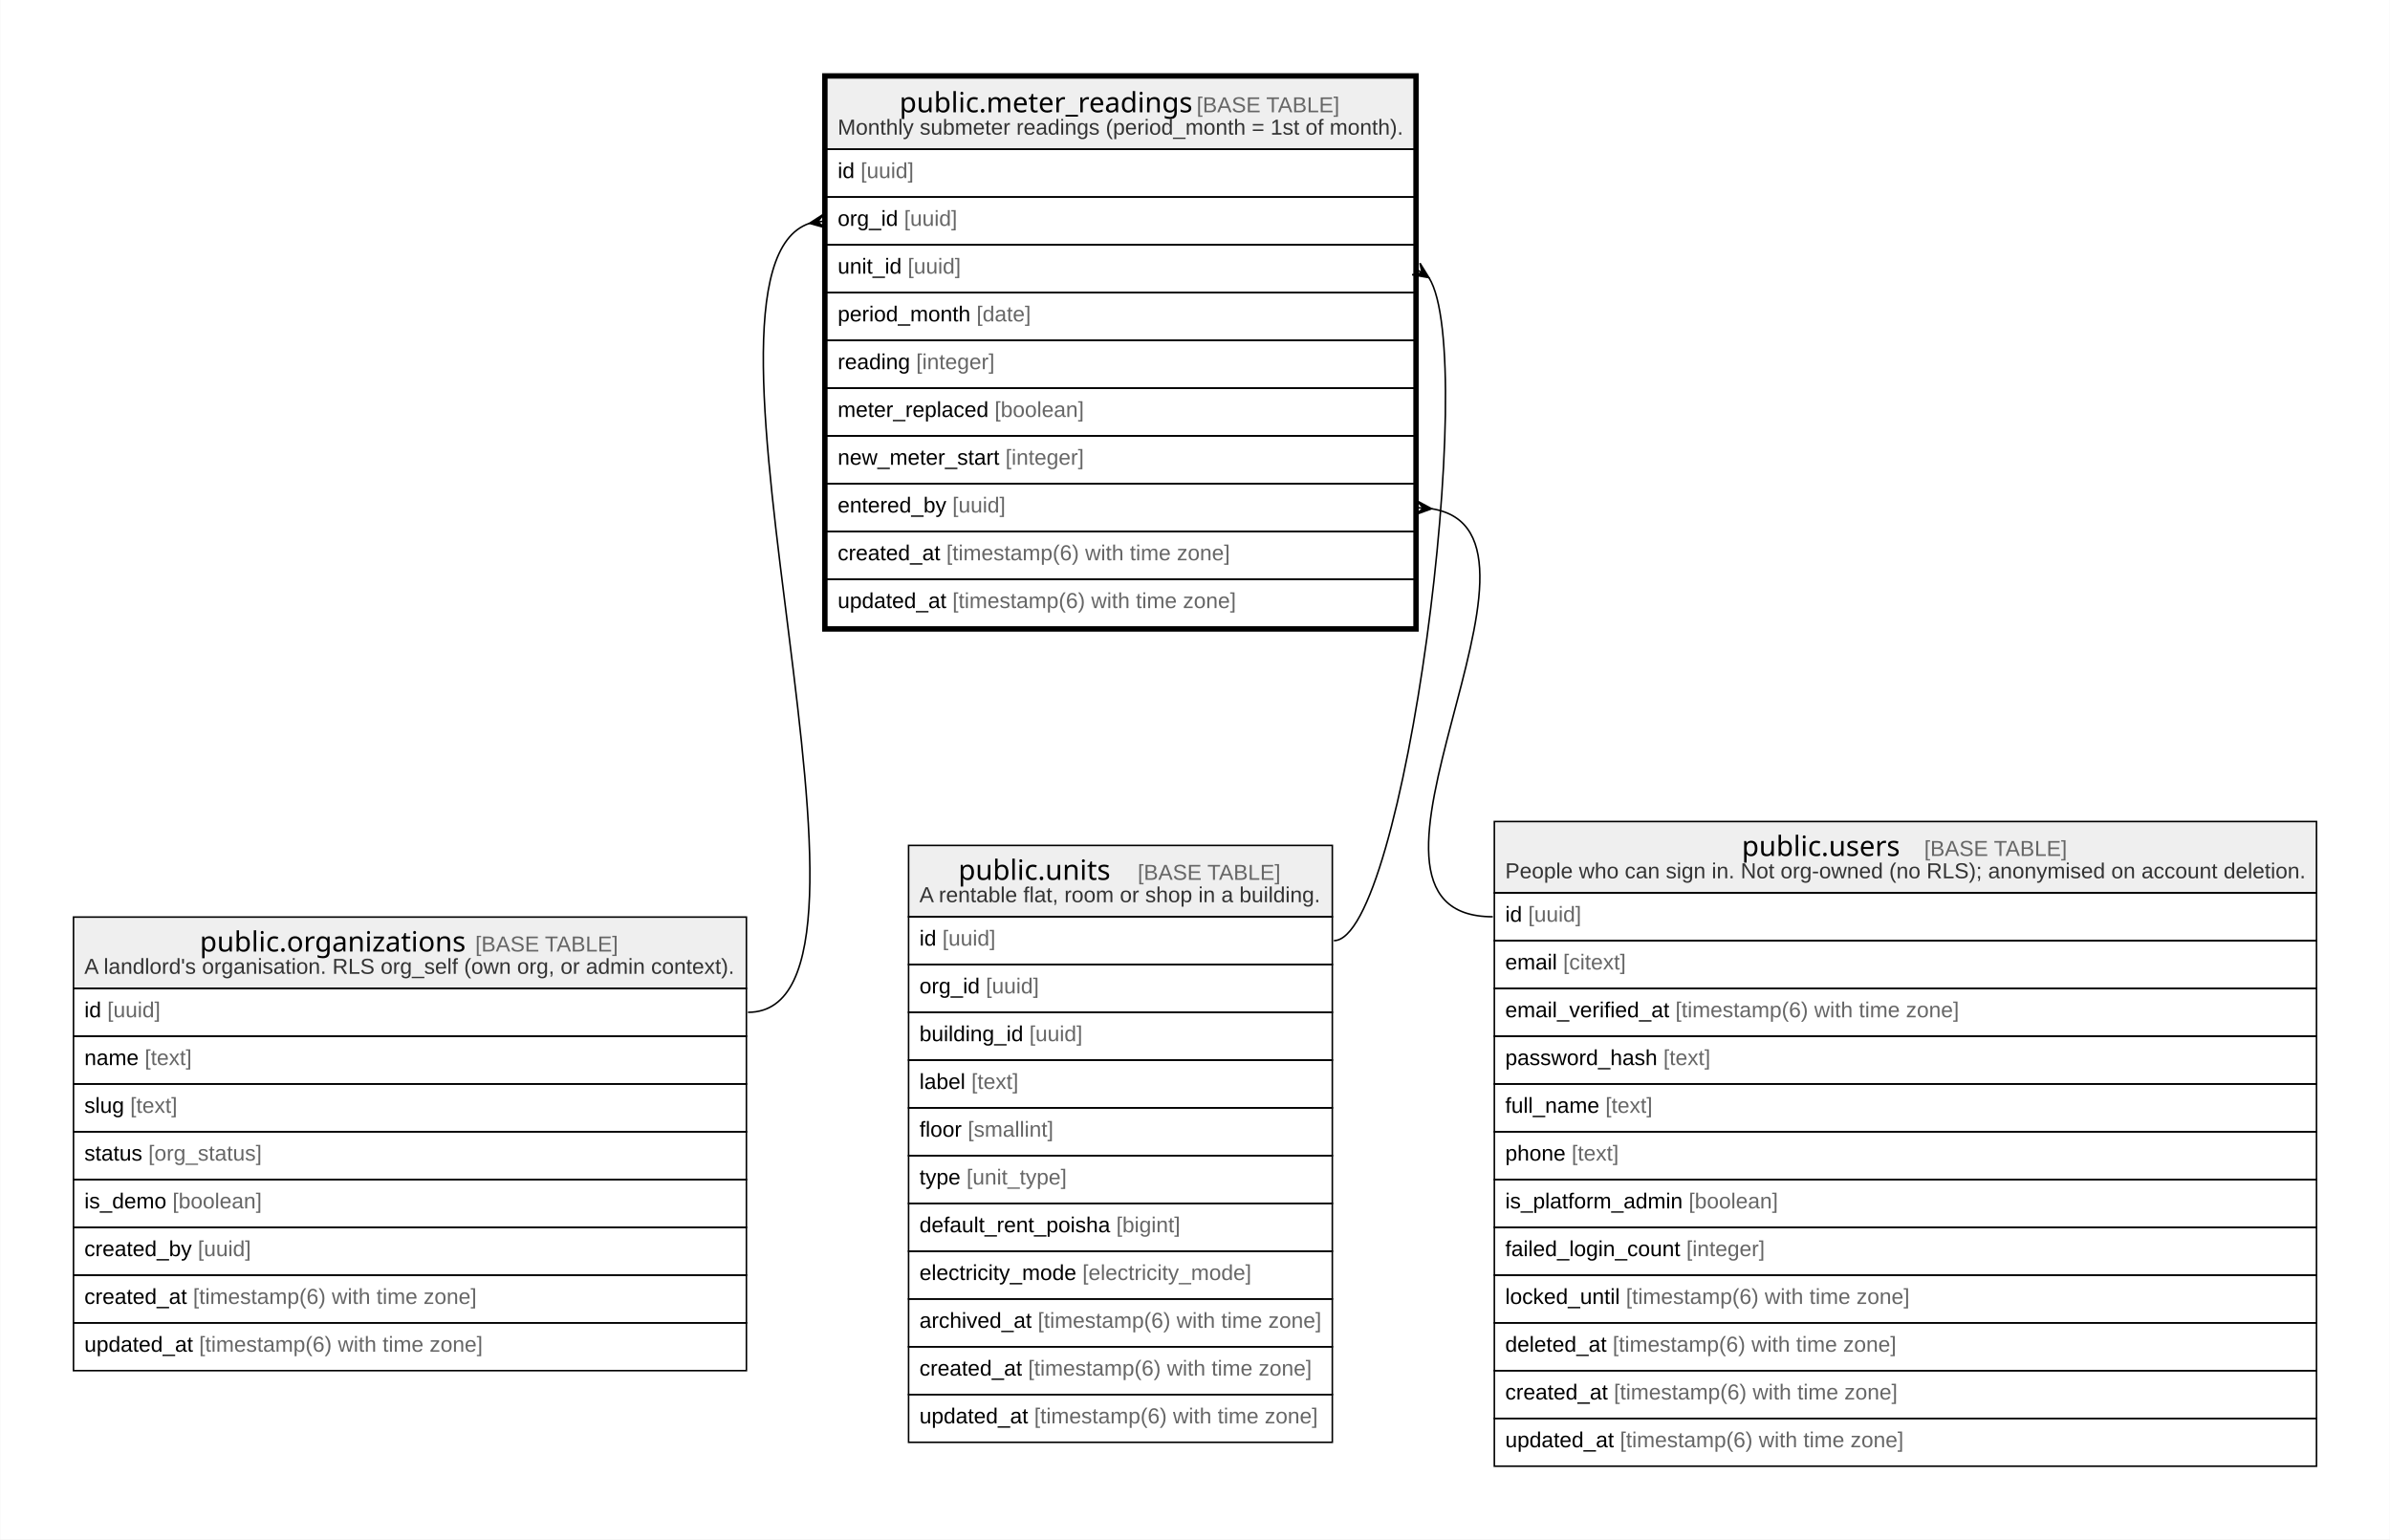
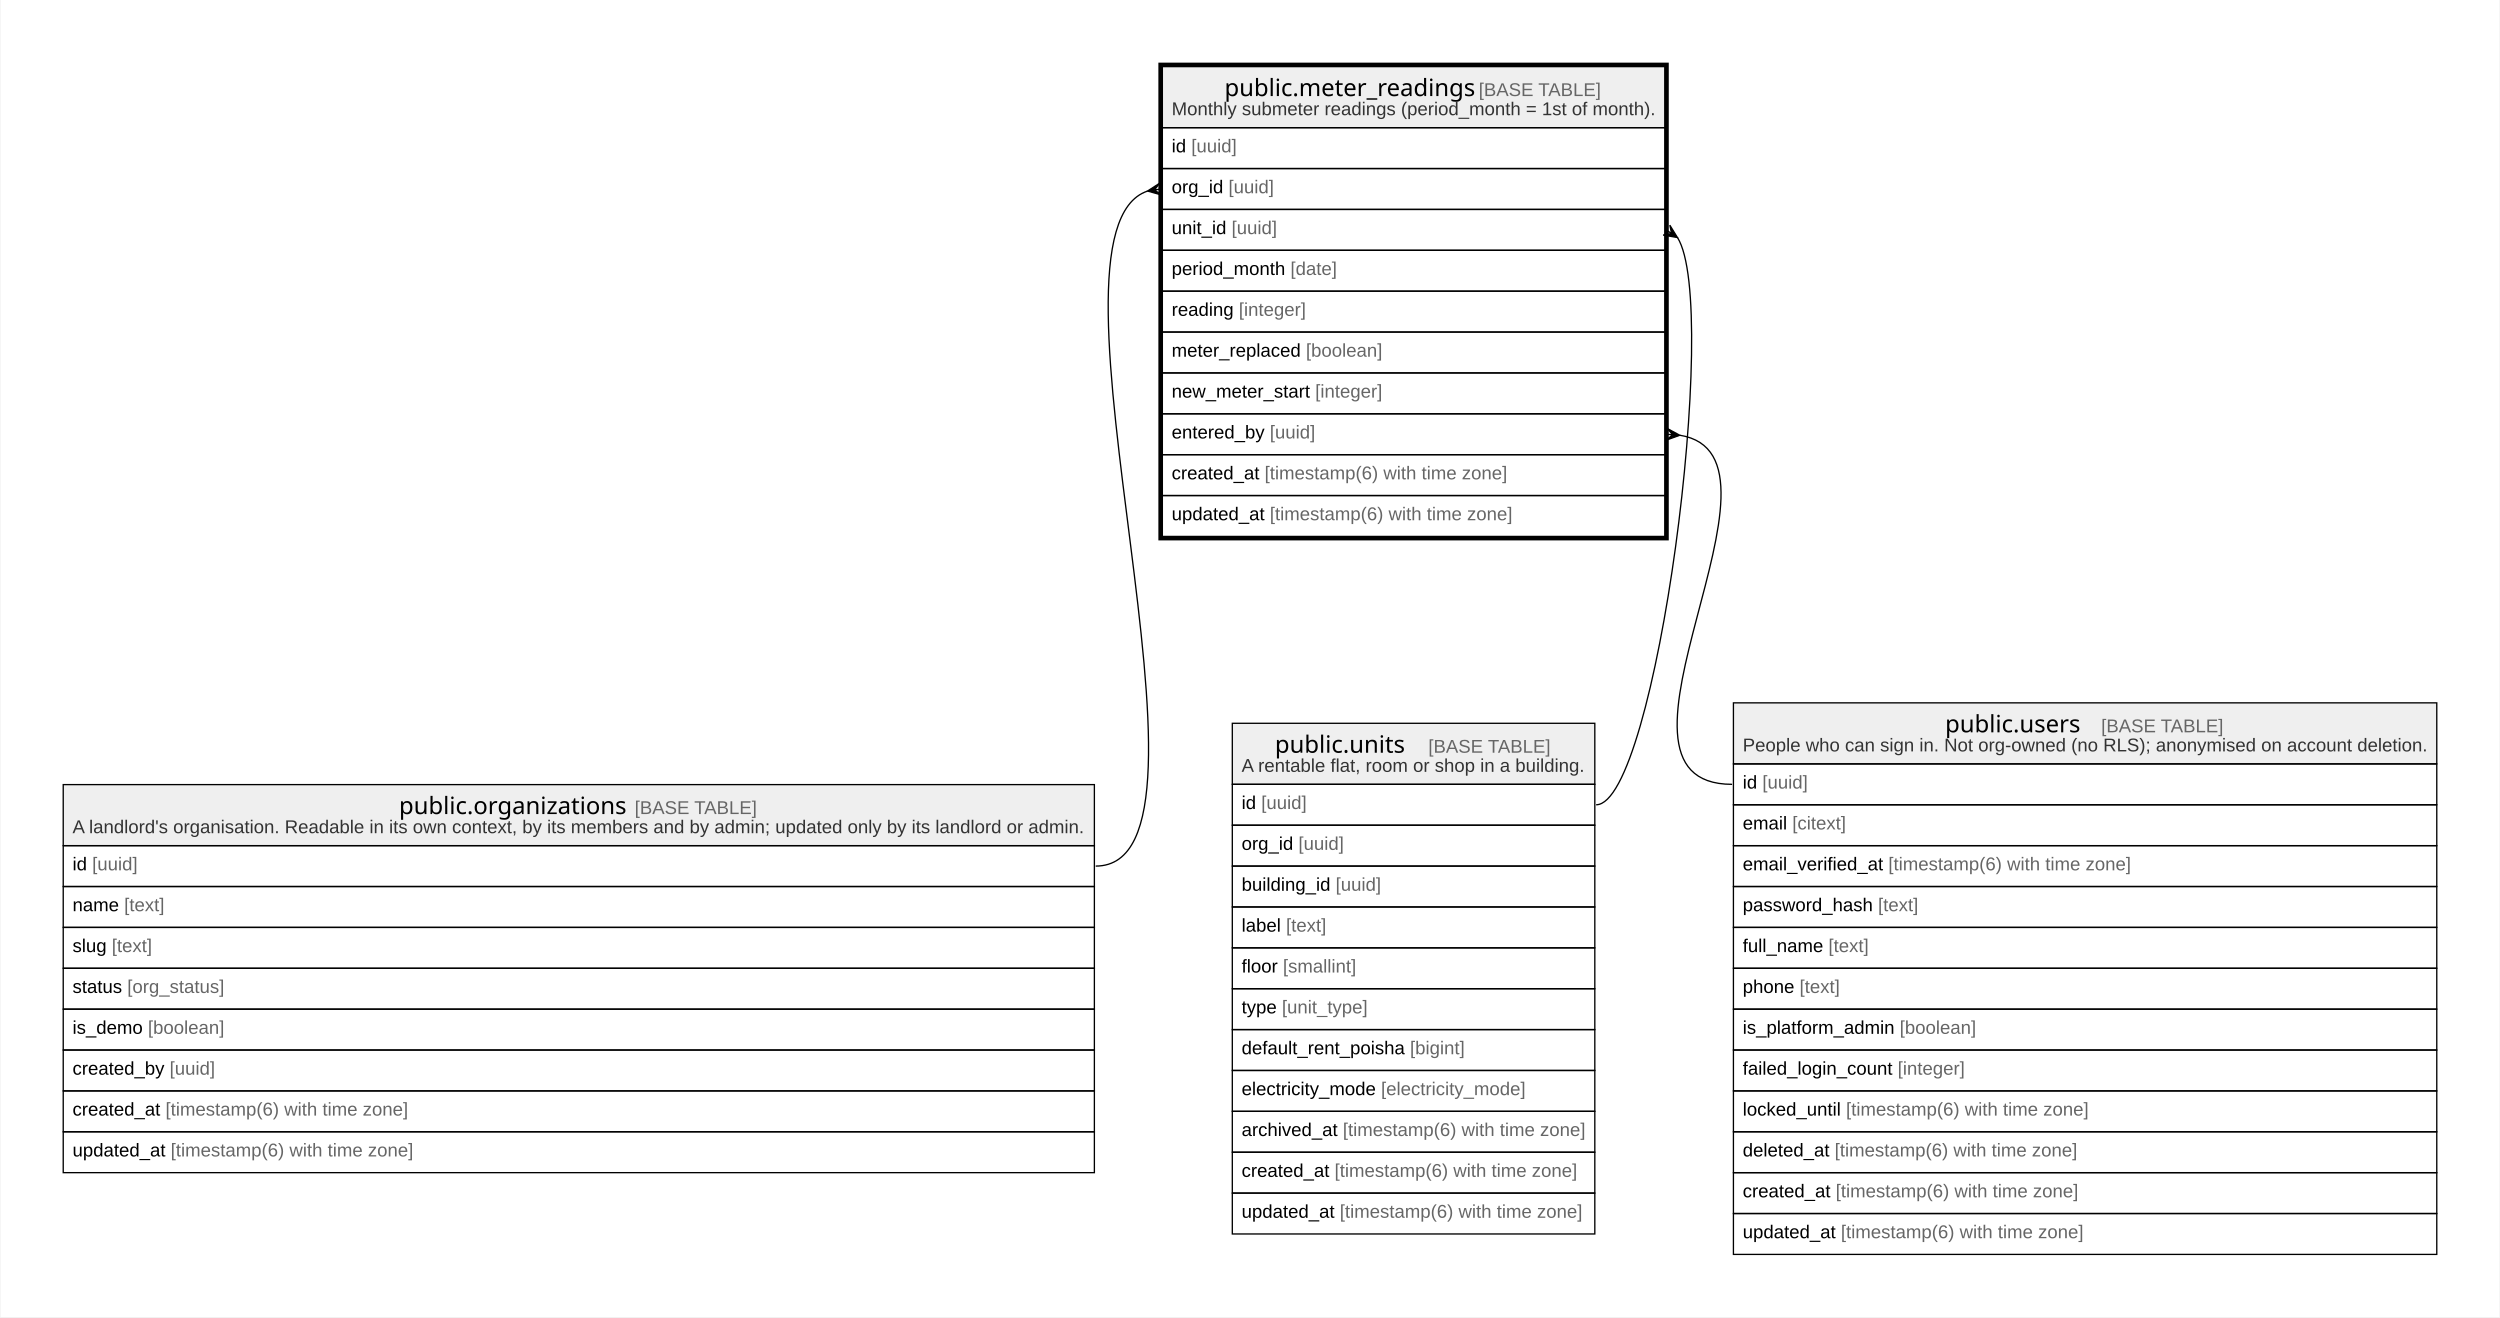
- <svg xmlns="http://www.w3.org/2000/svg" width="1540pt" height="992pt" viewBox="0.00 0.00 1540.28 992.40">
+ <svg xmlns="http://www.w3.org/2000/svg" width="1883pt" height="992pt" viewBox="0.00 0.00 1882.88 992.40">
  <g id="graph0" class="graph" transform="scale(1 1) rotate(0) translate(4 988.4)">
-     <polygon fill="white" stroke="none" points="-4,4 -4,-988.4 1536.28,-988.4 1536.28,4 -4,4" />
+     <polygon fill="white" stroke="none" points="-4,4 -4,-988.4 1878.88,-988.4 1878.88,4 -4,4" />
    <g id="node1" class="node">
-       <polygon fill="#efefef" stroke="none" points="528.8,-892.2 528.8,-938.2 907.37,-938.2 907.37,-892.2 528.8,-892.2" />
-       <polygon fill="none" stroke="black" points="528.8,-892.2 528.8,-938.2 907.37,-938.2 907.37,-892.2 528.8,-892.2" />
-       <text text-anchor="start" x="575.62" y="-916" font-family="Arial Bold" font-size="18.00">public.meter_readings</text>
-       <text text-anchor="start" x="736.06" y="-916" font-family="Arial" font-size="14.00">    </text>
-       <text text-anchor="start" x="767.18" y="-916" font-family="Arial" font-size="14.00" fill="#666666">[BASE TABLE]</text>
-       <text text-anchor="start" x="535.8" y="-901.6" font-family="Arial" font-size="14.00" fill="#333333">Monthly submeter readings (period_month = 1st of month).</text>
-       <polygon fill="none" stroke="black" points="528.8,-861.4 528.8,-892.2 907.37,-892.2 907.37,-861.4 528.8,-861.4" />
-       <text text-anchor="start" x="535.8" y="-873.6" font-family="Arial" font-size="14.00">id </text>
-       <text text-anchor="start" x="550.59" y="-873.6" font-family="Arial" font-size="14.00" fill="#666666">[uuid]</text>
-       <polygon fill="none" stroke="black" points="528.8,-830.6 528.8,-861.4 907.37,-861.4 907.37,-830.6 528.8,-830.6" />
-       <text text-anchor="start" x="535.8" y="-842.8" font-family="Arial" font-size="14.00">org_id </text>
-       <text text-anchor="start" x="578.61" y="-842.8" font-family="Arial" font-size="14.00" fill="#666666">[uuid]</text>
-       <polygon fill="none" stroke="black" points="528.8,-799.8 528.8,-830.6 907.37,-830.6 907.37,-799.8 528.8,-799.8" />
-       <text text-anchor="start" x="535.8" y="-812" font-family="Arial" font-size="14.00">unit_id </text>
-       <text text-anchor="start" x="580.94" y="-812" font-family="Arial" font-size="14.00" fill="#666666">[uuid]</text>
-       <polygon fill="none" stroke="black" points="528.8,-769 528.8,-799.8 907.37,-799.8 907.37,-769 528.8,-769" />
-       <text text-anchor="start" x="535.8" y="-781.2" font-family="Arial" font-size="14.00">period_month </text>
-       <text text-anchor="start" x="625.3" y="-781.2" font-family="Arial" font-size="14.00" fill="#666666">[date]</text>
-       <polygon fill="none" stroke="black" points="528.8,-738.2 528.8,-769 907.37,-769 907.37,-738.2 528.8,-738.2" />
-       <text text-anchor="start" x="535.8" y="-750.4" font-family="Arial" font-size="14.00">reading </text>
-       <text text-anchor="start" x="586.39" y="-750.4" font-family="Arial" font-size="14.00" fill="#666666">[integer]</text>
-       <polygon fill="none" stroke="black" points="528.8,-707.4 528.8,-738.2 907.37,-738.2 907.37,-707.4 528.8,-707.4" />
-       <text text-anchor="start" x="535.8" y="-719.6" font-family="Arial" font-size="14.00">meter_replaced </text>
-       <text text-anchor="start" x="636.97" y="-719.6" font-family="Arial" font-size="14.00" fill="#666666">[boolean]</text>
-       <polygon fill="none" stroke="black" points="528.8,-676.6 528.8,-707.4 907.37,-707.4 907.37,-676.6 528.8,-676.6" />
-       <text text-anchor="start" x="535.8" y="-688.8" font-family="Arial" font-size="14.00">new_meter_start </text>
-       <text text-anchor="start" x="643.96" y="-688.8" font-family="Arial" font-size="14.00" fill="#666666">[integer]</text>
-       <polygon fill="none" stroke="black" points="528.8,-645.8 528.8,-676.6 907.37,-676.6 907.37,-645.8 528.8,-645.8" />
-       <text text-anchor="start" x="535.8" y="-658" font-family="Arial" font-size="14.00">entered_by </text>
-       <text text-anchor="start" x="609.74" y="-658" font-family="Arial" font-size="14.00" fill="#666666">[uuid]</text>
-       <polygon fill="none" stroke="black" points="528.8,-615 528.8,-645.8 907.37,-645.8 907.37,-615 528.8,-615" />
-       <text text-anchor="start" x="535.8" y="-627.2" font-family="Arial" font-size="14.00">created_at </text>
-       <text text-anchor="start" x="605.85" y="-627.2" font-family="Arial" font-size="14.00" fill="#666666">[timestamp(6) with time zone]</text>
-       <polygon fill="none" stroke="black" points="528.8,-584.2 528.8,-615 907.37,-615 907.37,-584.2 528.8,-584.2" />
-       <text text-anchor="start" x="535.8" y="-596.4" font-family="Arial" font-size="14.00">updated_at </text>
-       <text text-anchor="start" x="609.76" y="-596.4" font-family="Arial" font-size="14.00" fill="#666666">[timestamp(6) with time zone]</text>
-       <polygon fill="none" stroke="black" stroke-width="3" points="527.3,-582.7 527.3,-939.7 908.87,-939.7 908.87,-582.7 527.3,-582.7" />
+       <polygon fill="#efefef" stroke="none" points="871.4,-892.2 871.4,-938.2 1249.98,-938.2 1249.98,-892.2 871.4,-892.2" />
+       <polygon fill="none" stroke="black" points="871.4,-892.2 871.4,-938.2 1249.98,-938.2 1249.98,-892.2 871.4,-892.2" />
+       <text text-anchor="start" x="918.22" y="-916" font-family="Arial Bold" font-size="18.00">public.meter_readings</text>
+       <text text-anchor="start" x="1078.67" y="-916" font-family="Arial" font-size="14.00">    </text>
+       <text text-anchor="start" x="1109.78" y="-916" font-family="Arial" font-size="14.00" fill="#666666">[BASE TABLE]</text>
+       <text text-anchor="start" x="878.4" y="-901.6" font-family="Arial" font-size="14.00" fill="#333333">Monthly submeter readings (period_month = 1st of month).</text>
+       <polygon fill="none" stroke="black" points="871.4,-861.4 871.4,-892.2 1249.98,-892.2 1249.98,-861.4 871.4,-861.4" />
+       <text text-anchor="start" x="878.4" y="-873.6" font-family="Arial" font-size="14.00">id </text>
+       <text text-anchor="start" x="893.19" y="-873.6" font-family="Arial" font-size="14.00" fill="#666666">[uuid]</text>
+       <polygon fill="none" stroke="black" points="871.4,-830.6 871.4,-861.4 1249.98,-861.4 1249.98,-830.6 871.4,-830.6" />
+       <text text-anchor="start" x="878.4" y="-842.8" font-family="Arial" font-size="14.00">org_id </text>
+       <text text-anchor="start" x="921.21" y="-842.8" font-family="Arial" font-size="14.00" fill="#666666">[uuid]</text>
+       <polygon fill="none" stroke="black" points="871.4,-799.8 871.4,-830.6 1249.98,-830.6 1249.98,-799.8 871.4,-799.8" />
+       <text text-anchor="start" x="878.4" y="-812" font-family="Arial" font-size="14.00">unit_id </text>
+       <text text-anchor="start" x="923.55" y="-812" font-family="Arial" font-size="14.00" fill="#666666">[uuid]</text>
+       <polygon fill="none" stroke="black" points="871.4,-769 871.4,-799.8 1249.98,-799.8 1249.98,-769 871.4,-769" />
+       <text text-anchor="start" x="878.4" y="-781.2" font-family="Arial" font-size="14.00">period_month </text>
+       <text text-anchor="start" x="967.91" y="-781.2" font-family="Arial" font-size="14.00" fill="#666666">[date]</text>
+       <polygon fill="none" stroke="black" points="871.4,-738.2 871.4,-769 1249.98,-769 1249.98,-738.2 871.4,-738.2" />
+       <text text-anchor="start" x="878.4" y="-750.4" font-family="Arial" font-size="14.00">reading </text>
+       <text text-anchor="start" x="929" y="-750.4" font-family="Arial" font-size="14.00" fill="#666666">[integer]</text>
+       <polygon fill="none" stroke="black" points="871.4,-707.4 871.4,-738.2 1249.98,-738.2 1249.98,-707.4 871.4,-707.4" />
+       <text text-anchor="start" x="878.4" y="-719.6" font-family="Arial" font-size="14.00">meter_replaced </text>
+       <text text-anchor="start" x="979.57" y="-719.6" font-family="Arial" font-size="14.00" fill="#666666">[boolean]</text>
+       <polygon fill="none" stroke="black" points="871.4,-676.6 871.4,-707.4 1249.98,-707.4 1249.98,-676.6 871.4,-676.6" />
+       <text text-anchor="start" x="878.4" y="-688.8" font-family="Arial" font-size="14.00">new_meter_start </text>
+       <text text-anchor="start" x="986.56" y="-688.8" font-family="Arial" font-size="14.00" fill="#666666">[integer]</text>
+       <polygon fill="none" stroke="black" points="871.4,-645.8 871.4,-676.6 1249.98,-676.6 1249.98,-645.8 871.4,-645.8" />
+       <text text-anchor="start" x="878.4" y="-658" font-family="Arial" font-size="14.00">entered_by </text>
+       <text text-anchor="start" x="952.35" y="-658" font-family="Arial" font-size="14.00" fill="#666666">[uuid]</text>
+       <polygon fill="none" stroke="black" points="871.4,-615 871.4,-645.8 1249.98,-645.8 1249.98,-615 871.4,-615" />
+       <text text-anchor="start" x="878.4" y="-627.2" font-family="Arial" font-size="14.00">created_at </text>
+       <text text-anchor="start" x="948.45" y="-627.2" font-family="Arial" font-size="14.00" fill="#666666">[timestamp(6) with time zone]</text>
+       <polygon fill="none" stroke="black" points="871.4,-584.2 871.4,-615 1249.98,-615 1249.98,-584.2 871.4,-584.2" />
+       <text text-anchor="start" x="878.4" y="-596.4" font-family="Arial" font-size="14.00">updated_at </text>
+       <text text-anchor="start" x="952.36" y="-596.4" font-family="Arial" font-size="14.00" fill="#666666">[timestamp(6) with time zone]</text>
+       <polygon fill="none" stroke="black" stroke-width="3" points="869.9,-582.7 869.9,-939.7 1251.48,-939.7 1251.48,-582.7 869.9,-582.7" />
    </g>
    <g id="node2" class="node">
-       <polygon fill="#efefef" stroke="none" points="43.2,-351.2 43.2,-397.2 476.97,-397.2 476.97,-351.2 43.2,-351.2" />
-       <polygon fill="none" stroke="black" points="43.2,-351.2 43.2,-397.2 476.97,-397.2 476.97,-351.2 43.2,-351.2" />
-       <text text-anchor="start" x="124.61" y="-375" font-family="Arial Bold" font-size="18.00">public.organizations</text>
-       <text text-anchor="start" x="271.07" y="-375" font-family="Arial" font-size="14.00">    </text>
-       <text text-anchor="start" x="302.19" y="-375" font-family="Arial" font-size="14.00" fill="#666666">[BASE TABLE]</text>
-       <text text-anchor="start" x="50.2" y="-360.6" font-family="Arial" font-size="14.00" fill="#333333">A landlord's organisation. RLS org_self (own org, or admin context).</text>
-       <polygon fill="none" stroke="black" points="43.2,-320.4 43.2,-351.2 476.97,-351.2 476.97,-320.4 43.2,-320.4" />
+       <polygon fill="#efefef" stroke="none" points="43.2,-351.2 43.2,-397.2 820.18,-397.2 820.18,-351.2 43.2,-351.2" />
+       <polygon fill="none" stroke="black" points="43.2,-351.2 43.2,-397.2 820.18,-397.2 820.18,-351.2 43.2,-351.2" />
+       <text text-anchor="start" x="296.21" y="-375" font-family="Arial Bold" font-size="18.00">public.organizations</text>
+       <text text-anchor="start" x="442.68" y="-375" font-family="Arial" font-size="14.00">    </text>
+       <text text-anchor="start" x="473.79" y="-375" font-family="Arial" font-size="14.00" fill="#666666">[BASE TABLE]</text>
+       <text text-anchor="start" x="50.2" y="-360.6" font-family="Arial" font-size="14.00" fill="#333333">A landlord's organisation. Readable in its own context, by its members and by admin; updated only by its landlord or admin.</text>
+       <polygon fill="none" stroke="black" points="43.2,-320.4 43.2,-351.2 820.18,-351.2 820.18,-320.4 43.2,-320.4" />
      <text text-anchor="start" x="50.2" y="-332.6" font-family="Arial" font-size="14.00">id </text>
      <text text-anchor="start" x="64.99" y="-332.6" font-family="Arial" font-size="14.00" fill="#666666">[uuid]</text>
-       <polygon fill="none" stroke="black" points="43.2,-289.6 43.2,-320.4 476.97,-320.4 476.97,-289.6 43.2,-289.6" />
+       <polygon fill="none" stroke="black" points="43.2,-289.6 43.2,-320.4 820.18,-320.4 820.18,-289.6 43.2,-289.6" />
      <text text-anchor="start" x="50.2" y="-301.8" font-family="Arial" font-size="14.00">name </text>
      <text text-anchor="start" x="89.11" y="-301.8" font-family="Arial" font-size="14.00" fill="#666666">[text]</text>
-       <polygon fill="none" stroke="black" points="43.2,-258.8 43.2,-289.6 476.97,-289.6 476.97,-258.8 43.2,-258.8" />
+       <polygon fill="none" stroke="black" points="43.2,-258.8 43.2,-289.6 820.18,-289.6 820.18,-258.8 43.2,-258.8" />
      <text text-anchor="start" x="50.2" y="-271" font-family="Arial" font-size="14.00">slug </text>
      <text text-anchor="start" x="79.77" y="-271" font-family="Arial" font-size="14.00" fill="#666666">[text]</text>
-       <polygon fill="none" stroke="black" points="43.2,-228 43.2,-258.8 476.97,-258.8 476.97,-228 43.2,-228" />
+       <polygon fill="none" stroke="black" points="43.2,-228 43.2,-258.8 820.18,-258.8 820.18,-228 43.2,-228" />
      <text text-anchor="start" x="50.2" y="-240.2" font-family="Arial" font-size="14.00">status </text>
      <text text-anchor="start" x="91.44" y="-240.2" font-family="Arial" font-size="14.00" fill="#666666">[org_status]</text>
-       <polygon fill="none" stroke="black" points="43.2,-197.2 43.2,-228 476.97,-228 476.97,-197.2 43.2,-197.2" />
+       <polygon fill="none" stroke="black" points="43.2,-197.2 43.2,-228 820.18,-228 820.18,-197.2 43.2,-197.2" />
      <text text-anchor="start" x="50.2" y="-209.4" font-family="Arial" font-size="14.00">is_demo </text>
      <text text-anchor="start" x="107.01" y="-209.4" font-family="Arial" font-size="14.00" fill="#666666">[boolean]</text>
-       <polygon fill="none" stroke="black" points="43.2,-166.4 43.2,-197.2 476.97,-197.2 476.97,-166.4 43.2,-166.4" />
+       <polygon fill="none" stroke="black" points="43.2,-166.4 43.2,-197.2 820.18,-197.2 820.18,-166.4 43.2,-166.4" />
      <text text-anchor="start" x="50.2" y="-178.6" font-family="Arial" font-size="14.00">created_by </text>
      <text text-anchor="start" x="123.36" y="-178.6" font-family="Arial" font-size="14.00" fill="#666666">[uuid]</text>
-       <polygon fill="none" stroke="black" points="43.2,-135.6 43.2,-166.4 476.97,-166.4 476.97,-135.6 43.2,-135.6" />
+       <polygon fill="none" stroke="black" points="43.2,-135.6 43.2,-166.4 820.18,-166.4 820.18,-135.6 43.2,-135.6" />
      <text text-anchor="start" x="50.2" y="-147.8" font-family="Arial" font-size="14.00">created_at </text>
      <text text-anchor="start" x="120.25" y="-147.8" font-family="Arial" font-size="14.00" fill="#666666">[timestamp(6) with time zone]</text>
-       <polygon fill="none" stroke="black" points="43.2,-104.8 43.2,-135.6 476.97,-135.6 476.97,-104.8 43.2,-104.8" />
+       <polygon fill="none" stroke="black" points="43.2,-104.8 43.2,-135.6 820.18,-135.6 820.18,-104.8 43.2,-104.8" />
      <text text-anchor="start" x="50.2" y="-117" font-family="Arial" font-size="14.00">updated_at </text>
      <text text-anchor="start" x="124.16" y="-117" font-family="Arial" font-size="14.00" fill="#666666">[timestamp(6) with time zone]</text>
    </g>
    <g id="edge1" class="edge">
-       <path fill="none" stroke="black" d="M517.68,-844.44C425.05,-813.65 588.22,-335.8 477.97,-335.8" />
-       <polygon fill="black" stroke="black" points="517.59,-844.43 526.79,-850.4 522.86,-845.24 527.14,-845.9 527.14,-845.9 527.14,-845.9 522.86,-845.24 528.15,-841.5 517.59,-844.43" />
+       <path fill="none" stroke="black" d="M860.28,-844.44C767.71,-813.65 931.41,-335.8 821.18,-335.8" />
+       <polygon fill="black" stroke="black" points="860.19,-844.43 869.39,-850.4 865.46,-845.24 869.74,-845.9 869.74,-845.9 869.74,-845.9 865.46,-845.24 870.76,-841.5 860.19,-844.43" />
    </g>
    <g id="node3" class="node">
-       <polygon fill="#efefef" stroke="none" points="581.51,-397.4 581.51,-443.4 854.66,-443.4 854.66,-397.4 581.51,-397.4" />
-       <polygon fill="none" stroke="black" points="581.51,-397.4 581.51,-443.4 854.66,-443.4 854.66,-397.4 581.51,-397.4" />
-       <text text-anchor="start" x="613.59" y="-421.2" font-family="Arial Bold" font-size="18.00">public.units</text>
-       <text text-anchor="start" x="698.09" y="-421.2" font-family="Arial" font-size="14.00">    </text>
-       <text text-anchor="start" x="729.21" y="-421.2" font-family="Arial" font-size="14.00" fill="#666666">[BASE TABLE]</text>
-       <text text-anchor="start" x="588.51" y="-406.8" font-family="Arial" font-size="14.00" fill="#333333">A rentable flat, room or shop in a building.</text>
-       <polygon fill="none" stroke="black" points="581.51,-366.6 581.51,-397.4 854.66,-397.4 854.66,-366.6 581.51,-366.6" />
-       <text text-anchor="start" x="588.51" y="-378.8" font-family="Arial" font-size="14.00">id </text>
-       <text text-anchor="start" x="603.3" y="-378.8" font-family="Arial" font-size="14.00" fill="#666666">[uuid]</text>
-       <polygon fill="none" stroke="black" points="581.51,-335.8 581.51,-366.6 854.66,-366.6 854.66,-335.8 581.51,-335.8" />
-       <text text-anchor="start" x="588.51" y="-348" font-family="Arial" font-size="14.00">org_id </text>
-       <text text-anchor="start" x="631.32" y="-348" font-family="Arial" font-size="14.00" fill="#666666">[uuid]</text>
-       <polygon fill="none" stroke="black" points="581.51,-305 581.51,-335.8 854.66,-335.8 854.66,-305 581.51,-305" />
-       <text text-anchor="start" x="588.51" y="-317.2" font-family="Arial" font-size="14.00">building_id </text>
-       <text text-anchor="start" x="659.35" y="-317.2" font-family="Arial" font-size="14.00" fill="#666666">[uuid]</text>
-       <polygon fill="none" stroke="black" points="581.51,-274.2 581.51,-305 854.66,-305 854.66,-274.2 581.51,-274.2" />
-       <text text-anchor="start" x="588.51" y="-286.4" font-family="Arial" font-size="14.00">label </text>
-       <text text-anchor="start" x="621.98" y="-286.4" font-family="Arial" font-size="14.00" fill="#666666">[text]</text>
-       <polygon fill="none" stroke="black" points="581.51,-243.4 581.51,-274.2 854.66,-274.2 854.66,-243.4 581.51,-243.4" />
-       <text text-anchor="start" x="588.51" y="-255.6" font-family="Arial" font-size="14.00">floor </text>
-       <text text-anchor="start" x="619.64" y="-255.6" font-family="Arial" font-size="14.00" fill="#666666">[smallint]</text>
-       <polygon fill="none" stroke="black" points="581.51,-212.6 581.51,-243.4 854.66,-243.4 854.66,-212.6 581.51,-212.6" />
-       <text text-anchor="start" x="588.51" y="-224.8" font-family="Arial" font-size="14.00">type </text>
-       <text text-anchor="start" x="618.86" y="-224.8" font-family="Arial" font-size="14.00" fill="#666666">[unit_type]</text>
-       <polygon fill="none" stroke="black" points="581.51,-181.8 581.51,-212.6 854.66,-212.6 854.66,-181.8 581.51,-181.8" />
-       <text text-anchor="start" x="588.51" y="-194" font-family="Arial" font-size="14.00">default_rent_poisha </text>
-       <text text-anchor="start" x="715.39" y="-194" font-family="Arial" font-size="14.00" fill="#666666">[bigint]</text>
-       <polygon fill="none" stroke="black" points="581.51,-151 581.51,-181.8 854.66,-181.8 854.66,-151 581.51,-151" />
-       <text text-anchor="start" x="588.51" y="-163.2" font-family="Arial" font-size="14.00">electricity_mode </text>
-       <text text-anchor="start" x="693.55" y="-163.2" font-family="Arial" font-size="14.00" fill="#666666">[electricity_mode]</text>
-       <polygon fill="none" stroke="black" points="581.51,-120.2 581.51,-151 854.66,-151 854.66,-120.2 581.51,-120.2" />
-       <text text-anchor="start" x="588.51" y="-132.4" font-family="Arial" font-size="14.00">archived_at </text>
-       <text text-anchor="start" x="664.78" y="-132.4" font-family="Arial" font-size="14.00" fill="#666666">[timestamp(6) with time zone]</text>
-       <polygon fill="none" stroke="black" points="581.51,-89.4 581.51,-120.2 854.66,-120.2 854.66,-89.4 581.51,-89.4" />
-       <text text-anchor="start" x="588.51" y="-101.6" font-family="Arial" font-size="14.00">created_at </text>
-       <text text-anchor="start" x="658.56" y="-101.6" font-family="Arial" font-size="14.00" fill="#666666">[timestamp(6) with time zone]</text>
-       <polygon fill="none" stroke="black" points="581.51,-58.6 581.51,-89.4 854.66,-89.4 854.66,-58.6 581.51,-58.6" />
-       <text text-anchor="start" x="588.51" y="-70.8" font-family="Arial" font-size="14.00">updated_at </text>
-       <text text-anchor="start" x="662.47" y="-70.8" font-family="Arial" font-size="14.00" fill="#666666">[timestamp(6) with time zone]</text>
+       <polygon fill="#efefef" stroke="none" points="924.11,-397.4 924.11,-443.4 1197.26,-443.4 1197.26,-397.4 924.11,-397.4" />
+       <polygon fill="none" stroke="black" points="924.11,-397.4 924.11,-443.4 1197.26,-443.4 1197.26,-397.4 924.11,-397.4" />
+       <text text-anchor="start" x="956.2" y="-421.2" font-family="Arial Bold" font-size="18.00">public.units</text>
+       <text text-anchor="start" x="1040.69" y="-421.2" font-family="Arial" font-size="14.00">    </text>
+       <text text-anchor="start" x="1071.81" y="-421.2" font-family="Arial" font-size="14.00" fill="#666666">[BASE TABLE]</text>
+       <text text-anchor="start" x="931.11" y="-406.8" font-family="Arial" font-size="14.00" fill="#333333">A rentable flat, room or shop in a building.</text>
+       <polygon fill="none" stroke="black" points="924.11,-366.6 924.11,-397.4 1197.26,-397.4 1197.26,-366.6 924.11,-366.6" />
+       <text text-anchor="start" x="931.11" y="-378.8" font-family="Arial" font-size="14.00">id </text>
+       <text text-anchor="start" x="945.9" y="-378.8" font-family="Arial" font-size="14.00" fill="#666666">[uuid]</text>
+       <polygon fill="none" stroke="black" points="924.11,-335.8 924.11,-366.6 1197.26,-366.6 1197.26,-335.8 924.11,-335.8" />
+       <text text-anchor="start" x="931.11" y="-348" font-family="Arial" font-size="14.00">org_id </text>
+       <text text-anchor="start" x="973.92" y="-348" font-family="Arial" font-size="14.00" fill="#666666">[uuid]</text>
+       <polygon fill="none" stroke="black" points="924.11,-305 924.11,-335.8 1197.26,-335.8 1197.26,-305 924.11,-305" />
+       <text text-anchor="start" x="931.11" y="-317.2" font-family="Arial" font-size="14.00">building_id </text>
+       <text text-anchor="start" x="1001.95" y="-317.2" font-family="Arial" font-size="14.00" fill="#666666">[uuid]</text>
+       <polygon fill="none" stroke="black" points="924.11,-274.2 924.11,-305 1197.26,-305 1197.26,-274.2 924.11,-274.2" />
+       <text text-anchor="start" x="931.11" y="-286.4" font-family="Arial" font-size="14.00">label </text>
+       <text text-anchor="start" x="964.58" y="-286.4" font-family="Arial" font-size="14.00" fill="#666666">[text]</text>
+       <polygon fill="none" stroke="black" points="924.11,-243.4 924.11,-274.2 1197.26,-274.2 1197.26,-243.4 924.11,-243.4" />
+       <text text-anchor="start" x="931.11" y="-255.6" font-family="Arial" font-size="14.00">floor </text>
+       <text text-anchor="start" x="962.24" y="-255.6" font-family="Arial" font-size="14.00" fill="#666666">[smallint]</text>
+       <polygon fill="none" stroke="black" points="924.11,-212.6 924.11,-243.4 1197.26,-243.4 1197.26,-212.6 924.11,-212.6" />
+       <text text-anchor="start" x="931.11" y="-224.8" font-family="Arial" font-size="14.00">type </text>
+       <text text-anchor="start" x="961.47" y="-224.8" font-family="Arial" font-size="14.00" fill="#666666">[unit_type]</text>
+       <polygon fill="none" stroke="black" points="924.11,-181.8 924.11,-212.6 1197.26,-212.6 1197.26,-181.8 924.11,-181.8" />
+       <text text-anchor="start" x="931.11" y="-194" font-family="Arial" font-size="14.00">default_rent_poisha </text>
+       <text text-anchor="start" x="1057.99" y="-194" font-family="Arial" font-size="14.00" fill="#666666">[bigint]</text>
+       <polygon fill="none" stroke="black" points="924.11,-151 924.11,-181.8 1197.26,-181.8 1197.26,-151 924.11,-151" />
+       <text text-anchor="start" x="931.11" y="-163.2" font-family="Arial" font-size="14.00">electricity_mode </text>
+       <text text-anchor="start" x="1036.16" y="-163.2" font-family="Arial" font-size="14.00" fill="#666666">[electricity_mode]</text>
+       <polygon fill="none" stroke="black" points="924.11,-120.2 924.11,-151 1197.26,-151 1197.26,-120.2 924.11,-120.2" />
+       <text text-anchor="start" x="931.11" y="-132.4" font-family="Arial" font-size="14.00">archived_at </text>
+       <text text-anchor="start" x="1007.38" y="-132.4" font-family="Arial" font-size="14.00" fill="#666666">[timestamp(6) with time zone]</text>
+       <polygon fill="none" stroke="black" points="924.11,-89.4 924.11,-120.2 1197.26,-120.2 1197.26,-89.4 924.11,-89.4" />
+       <text text-anchor="start" x="931.11" y="-101.6" font-family="Arial" font-size="14.00">created_at </text>
+       <text text-anchor="start" x="1001.16" y="-101.6" font-family="Arial" font-size="14.00" fill="#666666">[timestamp(6) with time zone]</text>
+       <polygon fill="none" stroke="black" points="924.11,-58.6 924.11,-89.4 1197.26,-89.4 1197.26,-58.6 924.11,-58.6" />
+       <text text-anchor="start" x="931.11" y="-70.8" font-family="Arial" font-size="14.00">updated_at </text>
+       <text text-anchor="start" x="1005.07" y="-70.8" font-family="Arial" font-size="14.00" fill="#666666">[timestamp(6) with time zone]</text>
    </g>
    <g id="edge2" class="edge">
-       <path fill="none" stroke="black" d="M916.93,-809.4C949.68,-758 900.84,-382 855.66,-382" />
-       <polygon fill="black" stroke="black" points="916.93,-809.41 906.13,-811.29 912.51,-812.4 908.93,-814.82 908.93,-814.82 908.93,-814.82 912.51,-812.4 911.17,-818.74 916.93,-809.41" />
+       <path fill="none" stroke="black" d="M1259.54,-809.4C1292.28,-758 1243.44,-382 1198.26,-382" />
+       <polygon fill="black" stroke="black" points="1259.53,-809.41 1248.73,-811.29 1255.12,-812.4 1251.53,-814.82 1251.53,-814.82 1251.53,-814.82 1255.12,-812.4 1253.78,-818.74 1259.53,-809.41" />
    </g>
    <g id="node4" class="node">
-       <polygon fill="#efefef" stroke="none" points="959.1,-412.8 959.1,-458.8 1489.08,-458.8 1489.08,-412.8 959.1,-412.8" />
-       <polygon fill="none" stroke="black" points="959.1,-412.8 959.1,-458.8 1489.08,-458.8 1489.08,-412.8 959.1,-412.8" />
-       <text text-anchor="start" x="1118.6" y="-436.6" font-family="Arial Bold" font-size="18.00">public.users</text>
-       <text text-anchor="start" x="1205.08" y="-436.6" font-family="Arial" font-size="14.00">    </text>
-       <text text-anchor="start" x="1236.2" y="-436.6" font-family="Arial" font-size="14.00" fill="#666666">[BASE TABLE]</text>
-       <text text-anchor="start" x="966.1" y="-422.2" font-family="Arial" font-size="14.00" fill="#333333">People who can sign in. Not org-owned (no RLS); anonymised on account deletion.</text>
-       <polygon fill="none" stroke="black" points="959.1,-382 959.1,-412.8 1489.08,-412.8 1489.08,-382 959.1,-382" />
-       <text text-anchor="start" x="966.1" y="-394.2" font-family="Arial" font-size="14.00">id </text>
-       <text text-anchor="start" x="980.89" y="-394.2" font-family="Arial" font-size="14.00" fill="#666666">[uuid]</text>
-       <polygon fill="none" stroke="black" points="959.1,-351.2 959.1,-382 1489.08,-382 1489.08,-351.2 959.1,-351.2" />
-       <text text-anchor="start" x="966.1" y="-363.4" font-family="Arial" font-size="14.00">email </text>
-       <text text-anchor="start" x="1003.44" y="-363.4" font-family="Arial" font-size="14.00" fill="#666666">[citext]</text>
-       <polygon fill="none" stroke="black" points="959.1,-320.4 959.1,-351.2 1489.08,-351.2 1489.08,-320.4 959.1,-320.4" />
-       <text text-anchor="start" x="966.1" y="-332.6" font-family="Arial" font-size="14.00">email_verified_at </text>
-       <text text-anchor="start" x="1075.82" y="-332.6" font-family="Arial" font-size="14.00" fill="#666666">[timestamp(6) with time zone]</text>
-       <polygon fill="none" stroke="black" points="959.1,-289.6 959.1,-320.4 1489.08,-320.4 1489.08,-289.6 959.1,-289.6" />
-       <text text-anchor="start" x="966.1" y="-301.8" font-family="Arial" font-size="14.00">password_hash </text>
-       <text text-anchor="start" x="1068.05" y="-301.8" font-family="Arial" font-size="14.00" fill="#666666">[text]</text>
-       <polygon fill="none" stroke="black" points="959.1,-258.8 959.1,-289.6 1489.08,-289.6 1489.08,-258.8 959.1,-258.8" />
-       <text text-anchor="start" x="966.1" y="-271" font-family="Arial" font-size="14.00">full_name </text>
-       <text text-anchor="start" x="1030.69" y="-271" font-family="Arial" font-size="14.00" fill="#666666">[text]</text>
-       <polygon fill="none" stroke="black" points="959.1,-228 959.1,-258.8 1489.08,-258.8 1489.08,-228 959.1,-228" />
-       <text text-anchor="start" x="966.1" y="-240.2" font-family="Arial" font-size="14.00">phone </text>
-       <text text-anchor="start" x="1008.92" y="-240.2" font-family="Arial" font-size="14.00" fill="#666666">[text]</text>
-       <polygon fill="none" stroke="black" points="959.1,-197.2 959.1,-228 1489.08,-228 1489.08,-197.2 959.1,-197.2" />
-       <text text-anchor="start" x="966.1" y="-209.4" font-family="Arial" font-size="14.00">is_platform_admin </text>
-       <text text-anchor="start" x="1084.37" y="-209.4" font-family="Arial" font-size="14.00" fill="#666666">[boolean]</text>
-       <polygon fill="none" stroke="black" points="959.1,-166.4 959.1,-197.2 1489.08,-197.2 1489.08,-166.4 959.1,-166.4" />
-       <text text-anchor="start" x="966.1" y="-178.6" font-family="Arial" font-size="14.00">failed_login_count </text>
-       <text text-anchor="start" x="1082.86" y="-178.6" font-family="Arial" font-size="14.00" fill="#666666">[integer]</text>
-       <polygon fill="none" stroke="black" points="959.1,-135.6 959.1,-166.4 1489.08,-166.4 1489.08,-135.6 959.1,-135.6" />
-       <text text-anchor="start" x="966.1" y="-147.8" font-family="Arial" font-size="14.00">locked_until </text>
-       <text text-anchor="start" x="1043.93" y="-147.8" font-family="Arial" font-size="14.00" fill="#666666">[timestamp(6) with time zone]</text>
-       <polygon fill="none" stroke="black" points="959.1,-104.8 959.1,-135.6 1489.08,-135.6 1489.08,-104.8 959.1,-104.8" />
-       <text text-anchor="start" x="966.1" y="-117" font-family="Arial" font-size="14.00">deleted_at </text>
-       <text text-anchor="start" x="1035.38" y="-117" font-family="Arial" font-size="14.00" fill="#666666">[timestamp(6) with time zone]</text>
-       <polygon fill="none" stroke="black" points="959.1,-74 959.1,-104.8 1489.08,-104.8 1489.08,-74 959.1,-74" />
-       <text text-anchor="start" x="966.1" y="-86.2" font-family="Arial" font-size="14.00">created_at </text>
-       <text text-anchor="start" x="1036.15" y="-86.2" font-family="Arial" font-size="14.00" fill="#666666">[timestamp(6) with time zone]</text>
-       <polygon fill="none" stroke="black" points="959.1,-43.2 959.1,-74 1489.08,-74 1489.08,-43.2 959.1,-43.2" />
-       <text text-anchor="start" x="966.1" y="-55.4" font-family="Arial" font-size="14.00">updated_at </text>
-       <text text-anchor="start" x="1040.06" y="-55.4" font-family="Arial" font-size="14.00" fill="#666666">[timestamp(6) with time zone]</text>
+       <polygon fill="#efefef" stroke="none" points="1301.7,-412.8 1301.7,-458.8 1831.68,-458.8 1831.68,-412.8 1301.7,-412.8" />
+       <polygon fill="none" stroke="black" points="1301.7,-412.8 1301.7,-458.8 1831.68,-458.8 1831.68,-412.8 1301.7,-412.8" />
+       <text text-anchor="start" x="1461.2" y="-436.6" font-family="Arial Bold" font-size="18.00">public.users</text>
+       <text text-anchor="start" x="1547.69" y="-436.6" font-family="Arial" font-size="14.00">    </text>
+       <text text-anchor="start" x="1578.8" y="-436.6" font-family="Arial" font-size="14.00" fill="#666666">[BASE TABLE]</text>
+       <text text-anchor="start" x="1308.7" y="-422.2" font-family="Arial" font-size="14.00" fill="#333333">People who can sign in. Not org-owned (no RLS); anonymised on account deletion.</text>
+       <polygon fill="none" stroke="black" points="1301.7,-382 1301.7,-412.8 1831.68,-412.8 1831.68,-382 1301.7,-382" />
+       <text text-anchor="start" x="1308.7" y="-394.2" font-family="Arial" font-size="14.00">id </text>
+       <text text-anchor="start" x="1323.49" y="-394.2" font-family="Arial" font-size="14.00" fill="#666666">[uuid]</text>
+       <polygon fill="none" stroke="black" points="1301.7,-351.2 1301.7,-382 1831.68,-382 1831.68,-351.2 1301.7,-351.2" />
+       <text text-anchor="start" x="1308.7" y="-363.4" font-family="Arial" font-size="14.00">email </text>
+       <text text-anchor="start" x="1346.05" y="-363.4" font-family="Arial" font-size="14.00" fill="#666666">[citext]</text>
+       <polygon fill="none" stroke="black" points="1301.7,-320.4 1301.7,-351.2 1831.68,-351.2 1831.68,-320.4 1301.7,-320.4" />
+       <text text-anchor="start" x="1308.7" y="-332.6" font-family="Arial" font-size="14.00">email_verified_at </text>
+       <text text-anchor="start" x="1418.43" y="-332.6" font-family="Arial" font-size="14.00" fill="#666666">[timestamp(6) with time zone]</text>
+       <polygon fill="none" stroke="black" points="1301.7,-289.6 1301.7,-320.4 1831.68,-320.4 1831.68,-289.6 1301.7,-289.6" />
+       <text text-anchor="start" x="1308.7" y="-301.8" font-family="Arial" font-size="14.00">password_hash </text>
+       <text text-anchor="start" x="1410.65" y="-301.8" font-family="Arial" font-size="14.00" fill="#666666">[text]</text>
+       <polygon fill="none" stroke="black" points="1301.7,-258.8 1301.7,-289.6 1831.68,-289.6 1831.68,-258.8 1301.7,-258.8" />
+       <text text-anchor="start" x="1308.7" y="-271" font-family="Arial" font-size="14.00">full_name </text>
+       <text text-anchor="start" x="1373.29" y="-271" font-family="Arial" font-size="14.00" fill="#666666">[text]</text>
+       <polygon fill="none" stroke="black" points="1301.7,-228 1301.7,-258.8 1831.68,-258.8 1831.68,-228 1301.7,-228" />
+       <text text-anchor="start" x="1308.7" y="-240.2" font-family="Arial" font-size="14.00">phone </text>
+       <text text-anchor="start" x="1351.52" y="-240.2" font-family="Arial" font-size="14.00" fill="#666666">[text]</text>
+       <polygon fill="none" stroke="black" points="1301.7,-197.2 1301.7,-228 1831.68,-228 1831.68,-197.2 1301.7,-197.2" />
+       <text text-anchor="start" x="1308.7" y="-209.4" font-family="Arial" font-size="14.00">is_platform_admin </text>
+       <text text-anchor="start" x="1426.98" y="-209.4" font-family="Arial" font-size="14.00" fill="#666666">[boolean]</text>
+       <polygon fill="none" stroke="black" points="1301.7,-166.4 1301.7,-197.2 1831.68,-197.2 1831.68,-166.4 1301.7,-166.4" />
+       <text text-anchor="start" x="1308.7" y="-178.6" font-family="Arial" font-size="14.00">failed_login_count </text>
+       <text text-anchor="start" x="1425.46" y="-178.6" font-family="Arial" font-size="14.00" fill="#666666">[integer]</text>
+       <polygon fill="none" stroke="black" points="1301.7,-135.6 1301.7,-166.4 1831.68,-166.4 1831.68,-135.6 1301.7,-135.6" />
+       <text text-anchor="start" x="1308.7" y="-147.8" font-family="Arial" font-size="14.00">locked_until </text>
+       <text text-anchor="start" x="1386.53" y="-147.8" font-family="Arial" font-size="14.00" fill="#666666">[timestamp(6) with time zone]</text>
+       <polygon fill="none" stroke="black" points="1301.7,-104.8 1301.7,-135.6 1831.68,-135.6 1831.68,-104.8 1301.7,-104.8" />
+       <text text-anchor="start" x="1308.7" y="-117" font-family="Arial" font-size="14.00">deleted_at </text>
+       <text text-anchor="start" x="1377.98" y="-117" font-family="Arial" font-size="14.00" fill="#666666">[timestamp(6) with time zone]</text>
+       <polygon fill="none" stroke="black" points="1301.7,-74 1301.7,-104.8 1831.68,-104.8 1831.68,-74 1301.7,-74" />
+       <text text-anchor="start" x="1308.7" y="-86.2" font-family="Arial" font-size="14.00">created_at </text>
+       <text text-anchor="start" x="1378.75" y="-86.2" font-family="Arial" font-size="14.00" fill="#666666">[timestamp(6) with time zone]</text>
+       <polygon fill="none" stroke="black" points="1301.7,-43.2 1301.7,-74 1831.68,-74 1831.68,-43.2 1301.7,-43.2" />
+       <text text-anchor="start" x="1308.7" y="-55.4" font-family="Arial" font-size="14.00">updated_at </text>
+       <text text-anchor="start" x="1382.66" y="-55.4" font-family="Arial" font-size="14.00" fill="#666666">[timestamp(6) with time zone]</text>
    </g>
    <g id="edge3" class="edge">
-       <path fill="none" stroke="black" d="M918.68,-660.44C1016.18,-644.97 842.52,-397.4 958.1,-397.4" />
-       <polygon fill="black" stroke="black" points="918.68,-660.44 908.38,-656.69 913.36,-660.83 909.04,-661.15 909.04,-661.15 909.04,-661.15 913.36,-660.83 909.04,-665.66 918.68,-660.44" />
+       <path fill="none" stroke="black" d="M1261.28,-660.44C1358.78,-644.97 1185.12,-397.4 1300.7,-397.4" />
+       <polygon fill="black" stroke="black" points="1261.28,-660.44 1250.98,-656.69 1255.96,-660.83 1251.64,-661.15 1251.64,-661.15 1251.64,-661.15 1255.96,-660.83 1251.64,-665.66 1261.28,-660.44" />
    </g>
  </g>
</svg>
